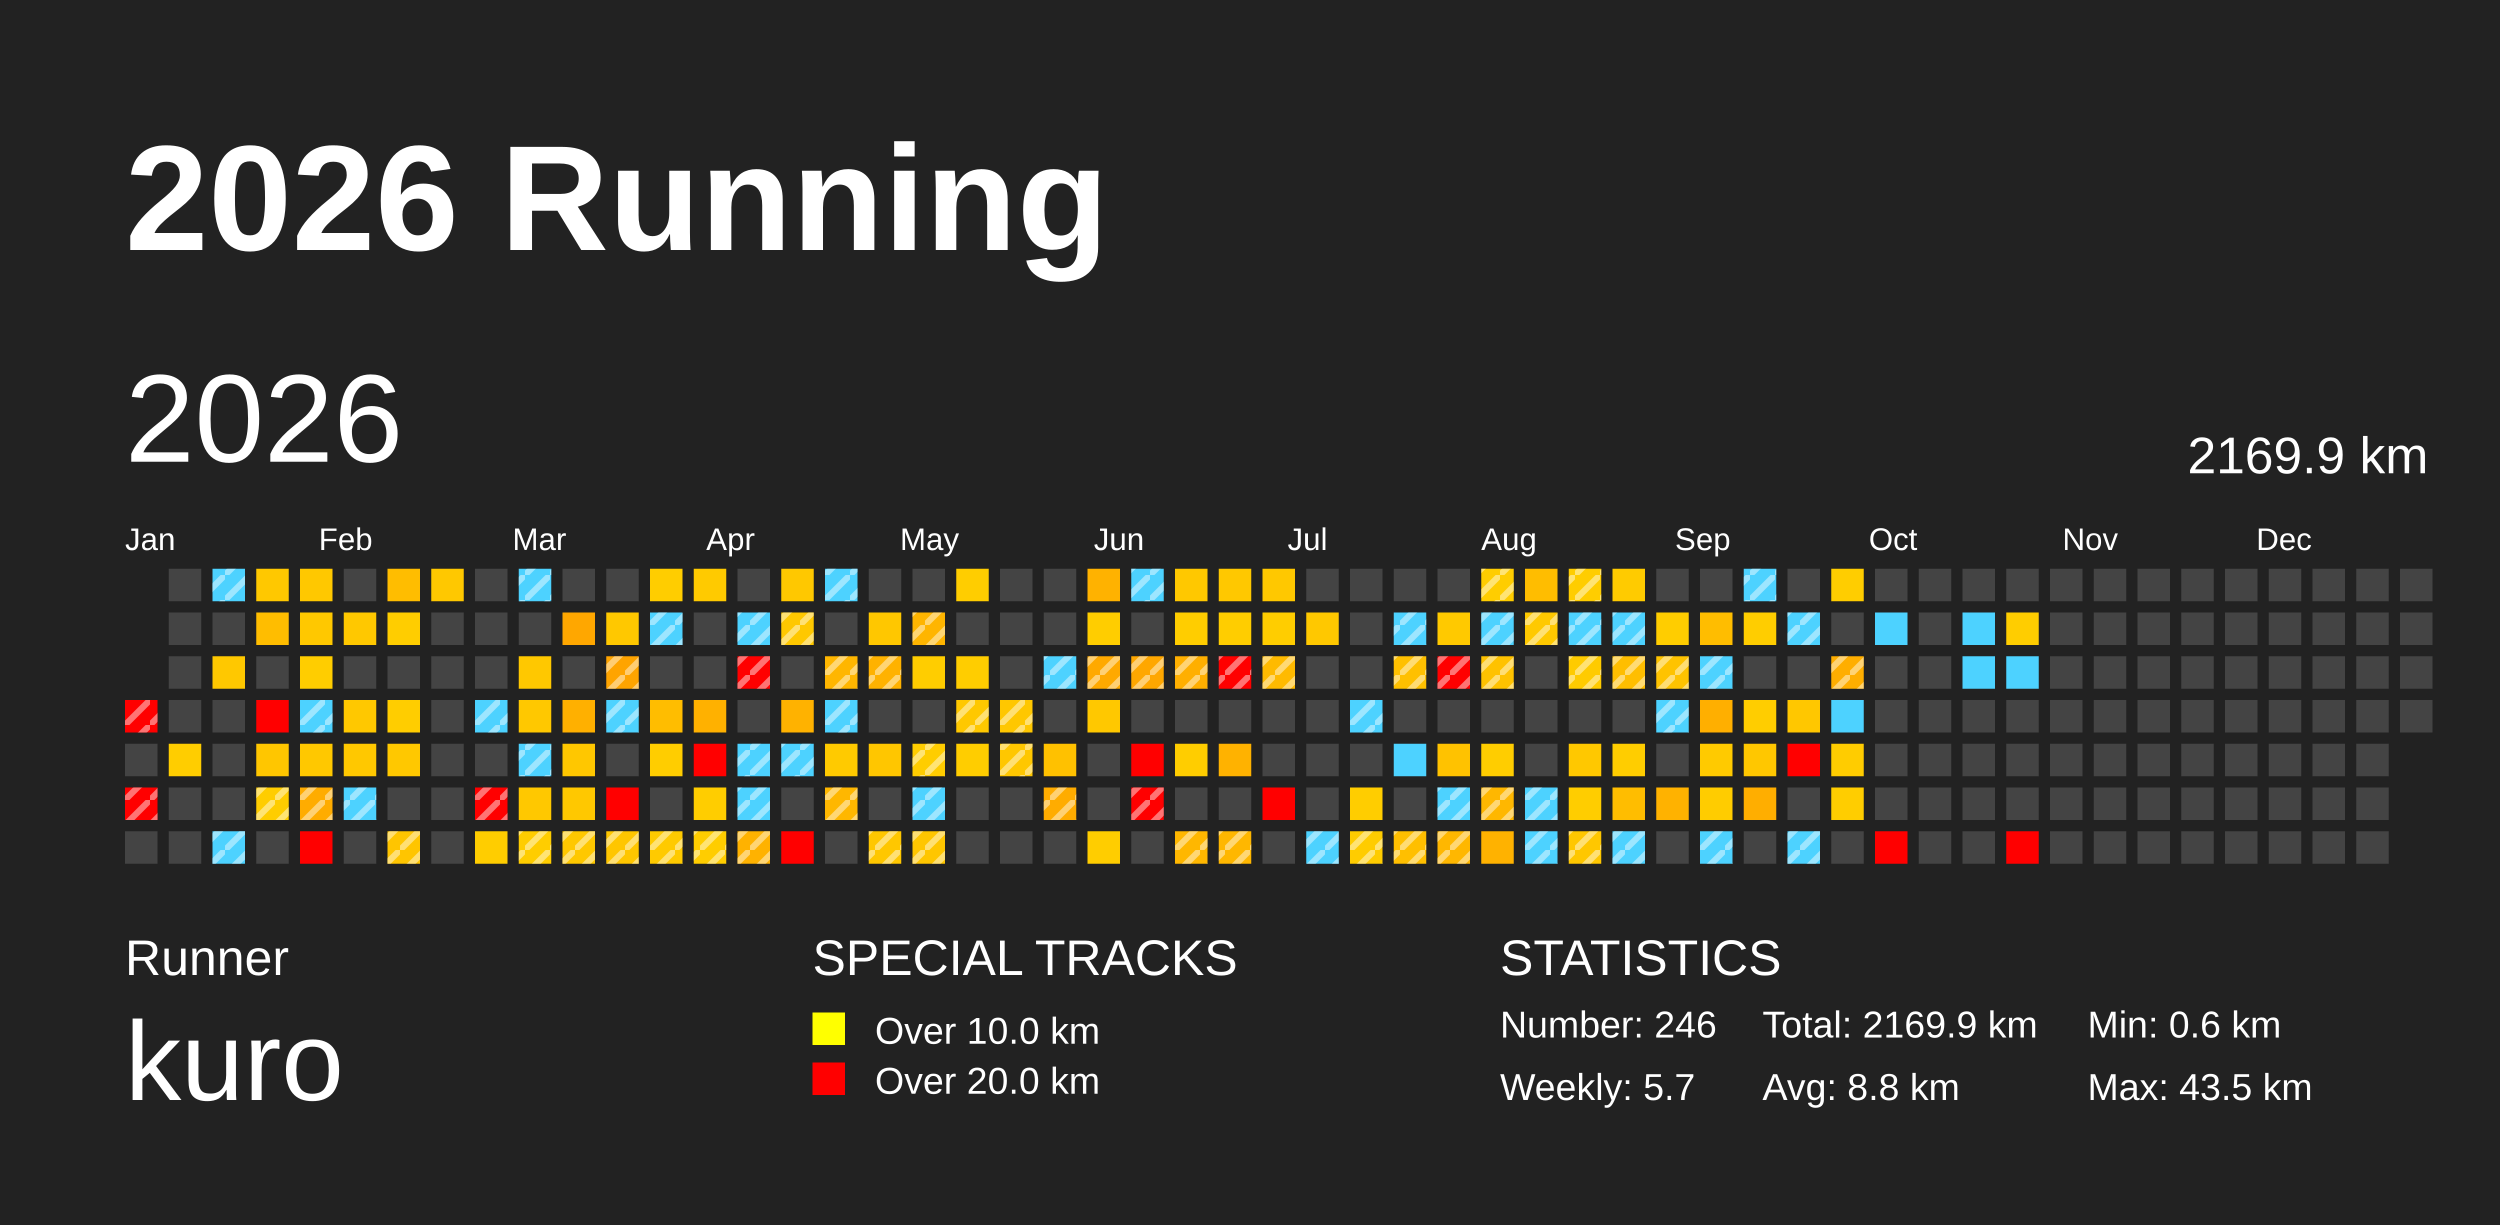
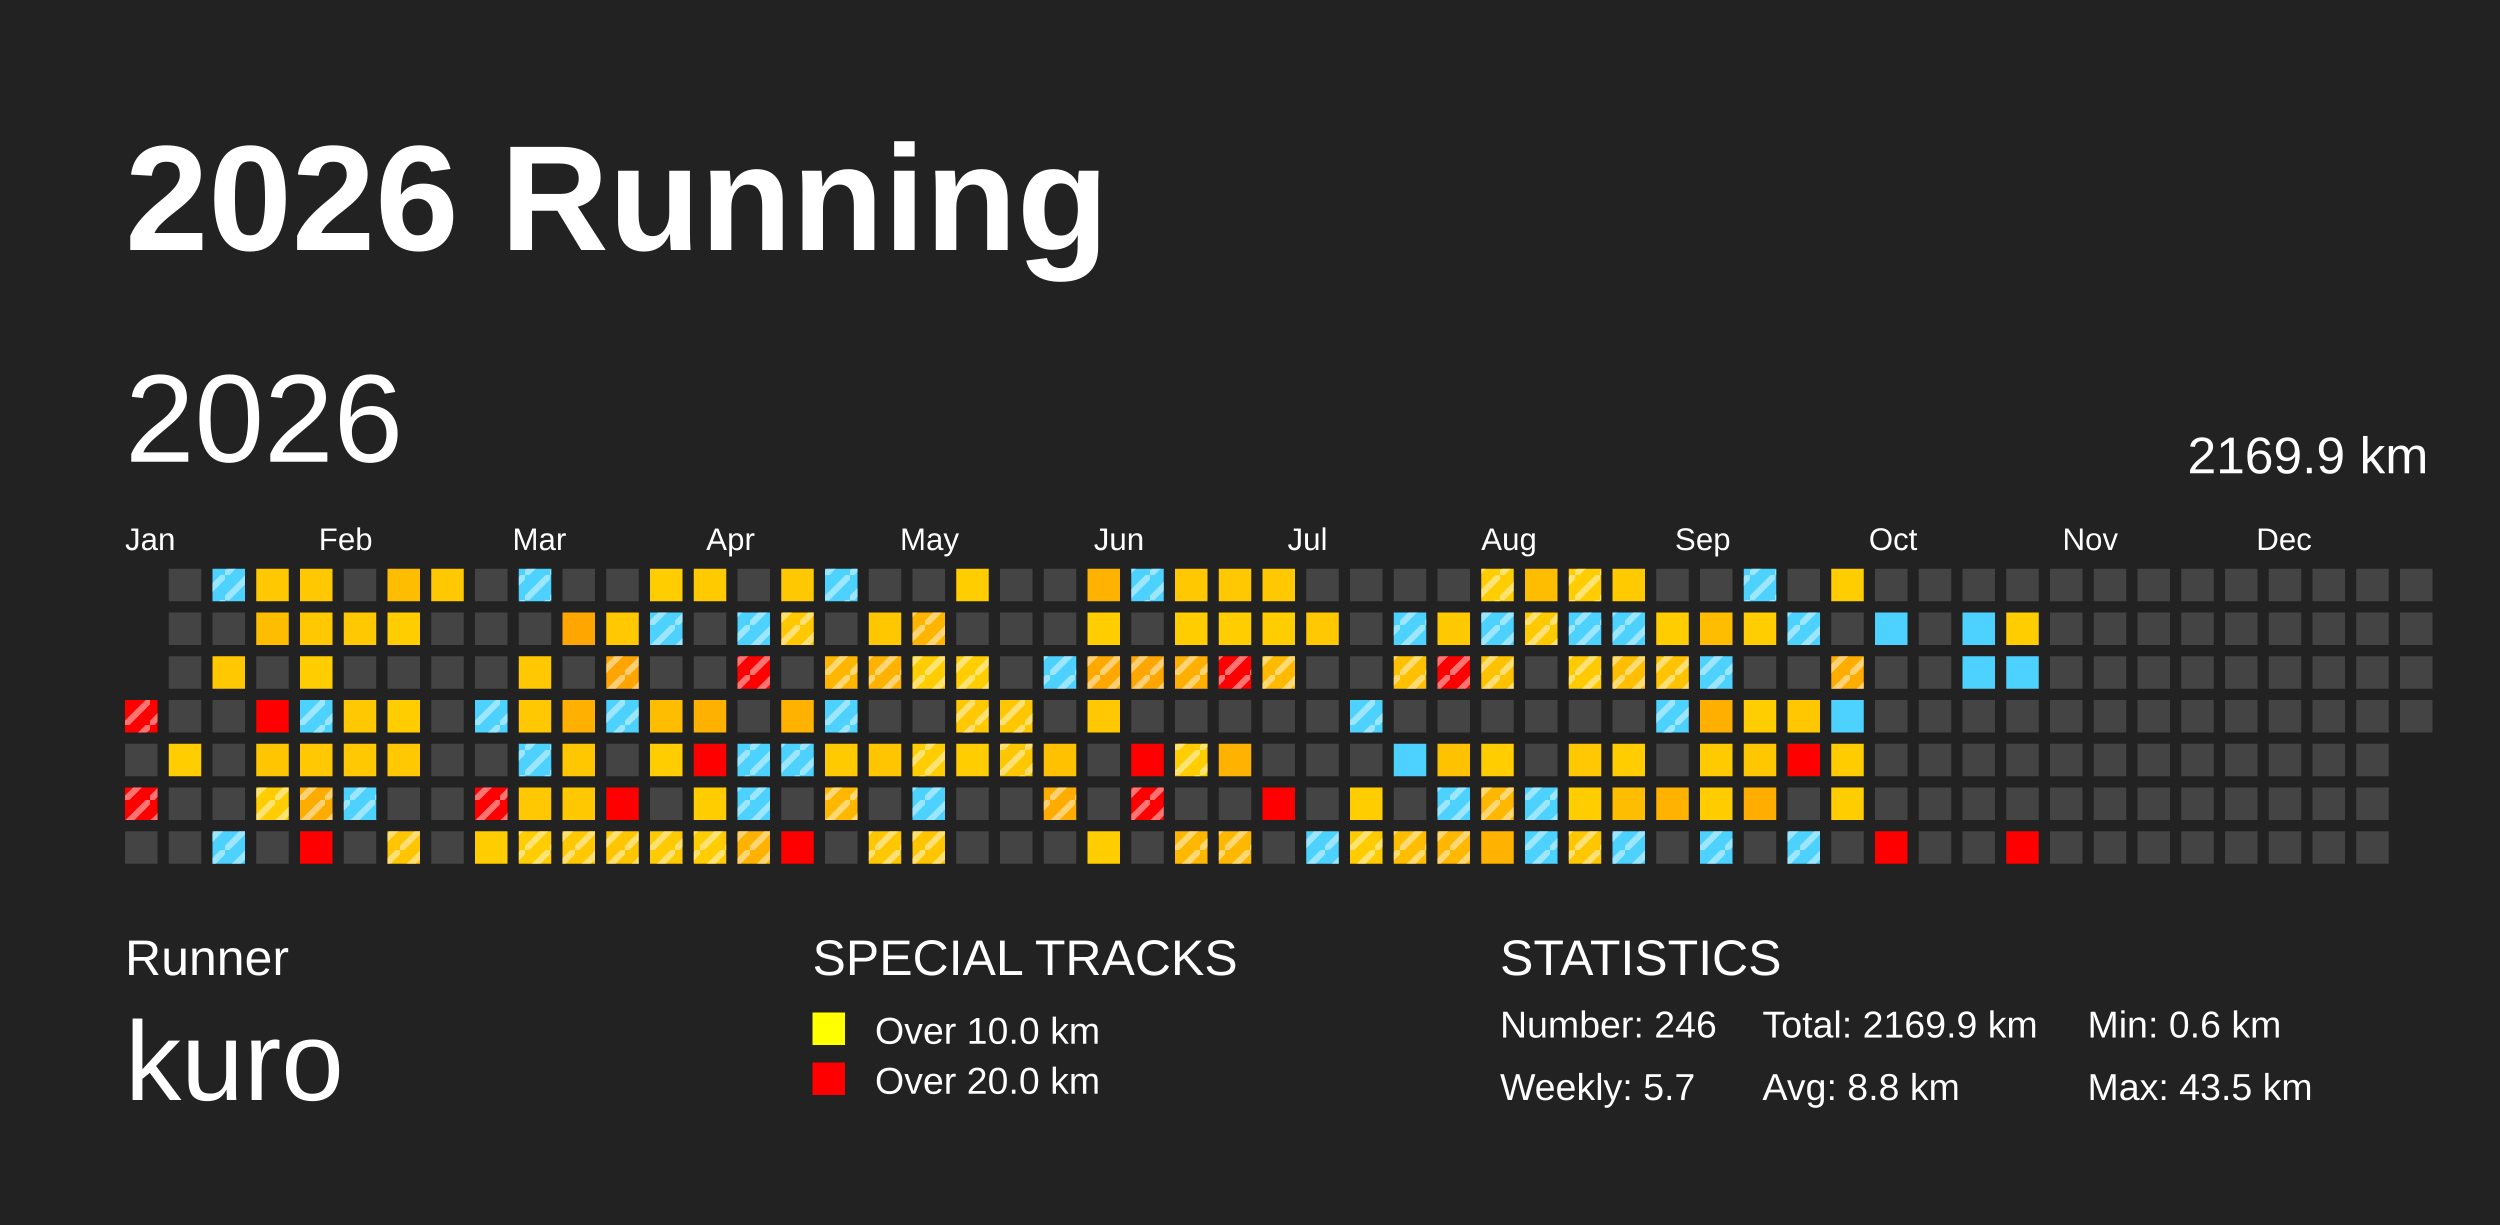
<svg xmlns="http://www.w3.org/2000/svg" baseProfile="full" height="98mm" version="1.1" viewBox="0,0,200,98" width="200mm">
  <defs>
    <pattern height="2" id="indoor-stripe" patternUnits="userSpaceOnUse" width="2">
      <line stroke="white" stroke-opacity="0.45" stroke-width="0.5" x1="0" x2="2" y1="2" y2="0" />
    </pattern>
  </defs>
  <rect fill="#222222" height="98" width="200" x="0" y="0" />
  <text fill="#FFFFFF" style="font-size:12px; font-family:Arial; font-weight:bold;" x="10" y="20">2026 Running</text>
  <text fill="#FFFFFF" style="font-size:4px; font-family:Arial" x="10" y="78">Runner</text>
  <text fill="#FFFFFF" style="font-size:9px; font-family:Arial" x="10" y="88">kuro</text>
  <text fill="#FFFFFF" style="font-size:4px; font-family:Arial" x="65" y="78">SPECIAL TRACKS</text>
  <rect fill="yellow" height="2.6" width="2.6" x="65" y="81" />
  <text fill="#FFFFFF" style="font-size:3px; font-family:Arial" x="70" y="83.5">Over 10.0 km</text>
  <rect fill="red" height="2.6" width="2.6" x="65" y="85" />
  <text fill="#FFFFFF" style="font-size:3px; font-family:Arial" x="70" y="87.5">Over 20.0 km</text>
  <text fill="#FFFFFF" style="font-size:4px; font-family:Arial" x="120" y="78">STATISTICS</text>
  <text fill="#FFFFFF" style="font-size:3px; font-family:Arial" x="120" y="83">Number: 246</text>
  <text fill="#FFFFFF" style="font-size:3px; font-family:Arial" x="120" y="88">Weekly: 5.7</text>
  <text fill="#FFFFFF" style="font-size:3px; font-family:Arial" x="141" y="83">Total: 2169.9 km</text>
  <text fill="#FFFFFF" style="font-size:3px; font-family:Arial" x="141" y="88">Avg: 8.8 km</text>
  <text fill="#FFFFFF" style="font-size:3px; font-family:Arial" x="167" y="83">Min: 0.6 km</text>
  <text fill="#FFFFFF" style="font-size:3px; font-family:Arial" x="167" y="88">Max: 43.5 km</text>
  <text dominant-baseline="hanging" fill="#FFFFFF" style="font-size:10.0px; font-family:Arial;" x="10" y="30">2026</text>
  <text dominant-baseline="hanging" fill="#FFFFFF" style="font-size:4.125px; font-family:Arial;" x="175" y="35">2169.9 km</text>
  <text fill="#FFFFFF" style="font-size:2.5px; font-family:Arial" x="10.0" y="44">Jan</text>
  <text fill="#FFFFFF" style="font-size:2.5px; font-family:Arial" x="25.5" y="44">Feb</text>
  <text fill="#FFFFFF" style="font-size:2.5px; font-family:Arial" x="41.0" y="44">Mar</text>
  <text fill="#FFFFFF" style="font-size:2.5px; font-family:Arial" x="56.5" y="44">Apr</text>
  <text fill="#FFFFFF" style="font-size:2.5px; font-family:Arial" x="72.0" y="44">May</text>
  <text fill="#FFFFFF" style="font-size:2.5px; font-family:Arial" x="87.5" y="44">Jun</text>
  <text fill="#FFFFFF" style="font-size:2.5px; font-family:Arial" x="103.0" y="44">Jul</text>
  <text fill="#FFFFFF" style="font-size:2.5px; font-family:Arial" x="118.5" y="44">Aug</text>
  <text fill="#FFFFFF" style="font-size:2.5px; font-family:Arial" x="134.0" y="44">Sep</text>
  <text fill="#FFFFFF" style="font-size:2.5px; font-family:Arial" x="149.5" y="44">Oct</text>
  <text fill="#FFFFFF" style="font-size:2.5px; font-family:Arial" x="165.0" y="44">Nov</text>
  <text fill="#FFFFFF" style="font-size:2.5px; font-family:Arial" x="180.5" y="44">Dec</text>
  <rect fill="red" height="2.6" width="2.6" x="10.0" y="56.0" />
  <rect fill="url(#indoor-stripe)" height="2.6" style="pointer-events: none;" width="2.6" x="10.0" y="56.0" />
  <rect fill="#444444" height="2.6" width="2.6" x="10.0" y="59.5" />
  <rect fill="red" height="2.6" width="2.6" x="10.0" y="63.0" />
  <rect fill="url(#indoor-stripe)" height="2.6" style="pointer-events: none;" width="2.6" x="10.0" y="63.0" />
  <rect fill="#444444" height="2.6" width="2.6" x="10.0" y="66.5" />
  <rect fill="#444444" height="2.6" width="2.6" x="13.5" y="45.5" />
  <rect fill="#444444" height="2.6" width="2.6" x="13.5" y="49.0" />
  <rect fill="#444444" height="2.6" width="2.6" x="13.5" y="52.5" />
  <rect fill="#444444" height="2.6" width="2.6" x="13.5" y="56.0" />
  <rect fill="#ffcd00" height="2.6" width="2.6" x="13.5" y="59.5" />
  <rect fill="#444444" height="2.6" width="2.6" x="13.5" y="63.0" />
  <rect fill="#444444" height="2.6" width="2.6" x="13.5" y="66.5" />
  <rect fill="#4dd2ff" height="2.6" width="2.6" x="17.0" y="45.5" />
  <rect fill="url(#indoor-stripe)" height="2.6" style="pointer-events: none;" width="2.6" x="17.0" y="45.5" />
  <rect fill="#444444" height="2.6" width="2.6" x="17.0" y="49.0" />
  <rect fill="#ffc800" height="2.6" width="2.6" x="17.0" y="52.5" />
  <rect fill="#444444" height="2.6" width="2.6" x="17.0" y="56.0" />
  <rect fill="#444444" height="2.6" width="2.6" x="17.0" y="59.5" />
  <rect fill="#444444" height="2.6" width="2.6" x="17.0" y="63.0" />
  <rect fill="#4dd2ff" height="2.6" width="2.6" x="17.0" y="66.5" />
  <rect fill="url(#indoor-stripe)" height="2.6" style="pointer-events: none;" width="2.6" x="17.0" y="66.5" />
  <rect fill="#ffc800" height="2.6" width="2.6" x="20.5" y="45.5" />
  <rect fill="#ffbd00" height="2.6" width="2.6" x="20.5" y="49.0" />
  <rect fill="#444444" height="2.6" width="2.6" x="20.5" y="52.5" />
  <rect fill="red" height="2.6" width="2.6" x="20.5" y="56.0" />
  <rect fill="#ffc600" height="2.6" width="2.6" x="20.5" y="59.5" />
  <rect fill="#ffcd00" height="2.6" width="2.6" x="20.5" y="63.0" />
  <rect fill="url(#indoor-stripe)" height="2.6" style="pointer-events: none;" width="2.6" x="20.5" y="63.0" />
  <rect fill="#444444" height="2.6" width="2.6" x="20.5" y="66.5" />
  <rect fill="#ffc800" height="2.6" width="2.6" x="24.0" y="45.5" />
  <rect fill="#ffc800" height="2.6" width="2.6" x="24.0" y="49.0" />
  <rect fill="#ffcd00" height="2.6" width="2.6" x="24.0" y="52.5" />
  <rect fill="#4dd2ff" height="2.6" width="2.6" x="24.0" y="56.0" />
  <rect fill="url(#indoor-stripe)" height="2.6" style="pointer-events: none;" width="2.6" x="24.0" y="56.0" />
  <rect fill="#ffc800" height="2.6" width="2.6" x="24.0" y="59.5" />
  <rect fill="#ffac00" height="2.6" width="2.6" x="24.0" y="63.0" />
  <rect fill="url(#indoor-stripe)" height="2.6" style="pointer-events: none;" width="2.6" x="24.0" y="63.0" />
  <rect fill="red" height="2.6" width="2.6" x="24.0" y="66.5" />
  <rect fill="#444444" height="2.6" width="2.6" x="27.5" y="45.5" />
  <rect fill="#ffc800" height="2.6" width="2.6" x="27.5" y="49.0" />
  <rect fill="#444444" height="2.6" width="2.6" x="27.5" y="52.5" />
  <rect fill="#ffc800" height="2.6" width="2.6" x="27.5" y="56.0" />
  <rect fill="#ffc800" height="2.6" width="2.6" x="27.5" y="59.5" />
  <rect fill="#4dd2ff" height="2.6" width="2.6" x="27.5" y="63.0" />
  <rect fill="url(#indoor-stripe)" height="2.6" style="pointer-events: none;" width="2.6" x="27.5" y="63.0" />
  <rect fill="#444444" height="2.6" width="2.6" x="27.5" y="66.5" />
  <rect fill="#ffbd00" height="2.6" width="2.6" x="31.0" y="45.5" />
  <rect fill="#ffcd00" height="2.6" width="2.6" x="31.0" y="49.0" />
  <rect fill="#444444" height="2.6" width="2.6" x="31.0" y="52.5" />
  <rect fill="#ffcd00" height="2.6" width="2.6" x="31.0" y="56.0" />
  <rect fill="#ffc800" height="2.6" width="2.6" x="31.0" y="59.5" />
  <rect fill="#444444" height="2.6" width="2.6" x="31.0" y="63.0" />
  <rect fill="#ffc500" height="2.6" width="2.6" x="31.0" y="66.5" />
  <rect fill="url(#indoor-stripe)" height="2.6" style="pointer-events: none;" width="2.6" x="31.0" y="66.5" />
  <rect fill="#ffc800" height="2.6" width="2.6" x="34.5" y="45.5" />
  <rect fill="#444444" height="2.6" width="2.6" x="34.5" y="49.0" />
  <rect fill="#444444" height="2.6" width="2.6" x="34.5" y="52.5" />
  <rect fill="#444444" height="2.6" width="2.6" x="34.5" y="56.0" />
  <rect fill="#444444" height="2.6" width="2.6" x="34.5" y="59.5" />
  <rect fill="#444444" height="2.6" width="2.6" x="34.5" y="63.0" />
  <rect fill="#444444" height="2.6" width="2.6" x="34.5" y="66.5" />
  <rect fill="#444444" height="2.6" width="2.6" x="38.0" y="45.5" />
  <rect fill="#444444" height="2.6" width="2.6" x="38.0" y="49.0" />
  <rect fill="#444444" height="2.6" width="2.6" x="38.0" y="52.5" />
  <rect fill="#4dd2ff" height="2.6" width="2.6" x="38.0" y="56.0" />
  <rect fill="url(#indoor-stripe)" height="2.6" style="pointer-events: none;" width="2.6" x="38.0" y="56.0" />
  <rect fill="#444444" height="2.6" width="2.6" x="38.0" y="59.5" />
  <rect fill="red" height="2.6" width="2.6" x="38.0" y="63.0" />
  <rect fill="url(#indoor-stripe)" height="2.6" style="pointer-events: none;" width="2.6" x="38.0" y="63.0" />
  <rect fill="#ffcd00" height="2.6" width="2.6" x="38.0" y="66.5" />
  <rect fill="#4dd2ff" height="2.6" width="2.6" x="41.5" y="45.5" />
  <rect fill="url(#indoor-stripe)" height="2.6" style="pointer-events: none;" width="2.6" x="41.5" y="45.5" />
  <rect fill="#444444" height="2.6" width="2.6" x="41.5" y="49.0" />
  <rect fill="#ffc800" height="2.6" width="2.6" x="41.5" y="52.5" />
  <rect fill="#ffc800" height="2.6" width="2.6" x="41.5" y="56.0" />
  <rect fill="#4dd2ff" height="2.6" width="2.6" x="41.5" y="59.5" />
  <rect fill="url(#indoor-stripe)" height="2.6" style="pointer-events: none;" width="2.6" x="41.5" y="59.5" />
  <rect fill="#ffc800" height="2.6" width="2.6" x="41.5" y="63.0" />
  <rect fill="#ffcd00" height="2.6" width="2.6" x="41.5" y="66.5" />
  <rect fill="url(#indoor-stripe)" height="2.6" style="pointer-events: none;" width="2.6" x="41.5" y="66.5" />
  <rect fill="#444444" height="2.6" width="2.6" x="45.0" y="45.5" />
  <rect fill="#ffa700" height="2.6" width="2.6" x="45.0" y="49.0" />
  <rect fill="#444444" height="2.6" width="2.6" x="45.0" y="52.5" />
  <rect fill="#ffb000" height="2.6" width="2.6" x="45.0" y="56.0" />
  <rect fill="#ffc700" height="2.6" width="2.6" x="45.0" y="59.5" />
  <rect fill="#ffc800" height="2.6" width="2.6" x="45.0" y="63.0" />
  <rect fill="#ffc800" height="2.6" width="2.6" x="45.0" y="66.5" />
  <rect fill="url(#indoor-stripe)" height="2.6" style="pointer-events: none;" width="2.6" x="45.0" y="66.5" />
  <rect fill="#444444" height="2.6" width="2.6" x="48.5" y="45.5" />
  <rect fill="#ffc800" height="2.6" width="2.6" x="48.5" y="49.0" />
  <rect fill="#ffa400" height="2.6" width="2.6" x="48.5" y="52.5" />
  <rect fill="url(#indoor-stripe)" height="2.6" style="pointer-events: none;" width="2.6" x="48.5" y="52.5" />
  <rect fill="#4dd2ff" height="2.6" width="2.6" x="48.5" y="56.0" />
  <rect fill="url(#indoor-stripe)" height="2.6" style="pointer-events: none;" width="2.6" x="48.5" y="56.0" />
  <rect fill="#444444" height="2.6" width="2.6" x="48.5" y="59.5" />
  <rect fill="red" height="2.6" width="2.6" x="48.5" y="63.0" />
  <rect fill="#ffc600" height="2.6" width="2.6" x="48.5" y="66.5" />
  <rect fill="url(#indoor-stripe)" height="2.6" style="pointer-events: none;" width="2.6" x="48.5" y="66.5" />
  <rect fill="#ffcd00" height="2.6" width="2.6" x="52.0" y="45.5" />
  <rect fill="#4dd2ff" height="2.6" width="2.6" x="52.0" y="49.0" />
  <rect fill="url(#indoor-stripe)" height="2.6" style="pointer-events: none;" width="2.6" x="52.0" y="49.0" />
  <rect fill="#444444" height="2.6" width="2.6" x="52.0" y="52.5" />
  <rect fill="#ffbd00" height="2.6" width="2.6" x="52.0" y="56.0" />
  <rect fill="#ffcd00" height="2.6" width="2.6" x="52.0" y="59.5" />
  <rect fill="#444444" height="2.6" width="2.6" x="52.0" y="63.0" />
  <rect fill="#ffca00" height="2.6" width="2.6" x="52.0" y="66.5" />
  <rect fill="url(#indoor-stripe)" height="2.6" style="pointer-events: none;" width="2.6" x="52.0" y="66.5" />
  <rect fill="#ffca00" height="2.6" width="2.6" x="55.5" y="45.5" />
  <rect fill="#444444" height="2.6" width="2.6" x="55.5" y="49.0" />
  <rect fill="#444444" height="2.6" width="2.6" x="55.5" y="52.5" />
  <rect fill="#ffb100" height="2.6" width="2.6" x="55.5" y="56.0" />
  <rect fill="red" height="2.6" width="2.6" x="55.5" y="59.5" />
  <rect fill="#ffcd00" height="2.6" width="2.6" x="55.5" y="63.0" />
  <rect fill="#ffcd00" height="2.6" width="2.6" x="55.5" y="66.5" />
  <rect fill="url(#indoor-stripe)" height="2.6" style="pointer-events: none;" width="2.6" x="55.5" y="66.5" />
  <rect fill="#444444" height="2.6" width="2.6" x="59.0" y="45.5" />
  <rect fill="#4dd2ff" height="2.6" width="2.6" x="59.0" y="49.0" />
  <rect fill="url(#indoor-stripe)" height="2.6" style="pointer-events: none;" width="2.6" x="59.0" y="49.0" />
  <rect fill="red" height="2.6" width="2.6" x="59.0" y="52.5" />
  <rect fill="url(#indoor-stripe)" height="2.6" style="pointer-events: none;" width="2.6" x="59.0" y="52.5" />
  <rect fill="#444444" height="2.6" width="2.6" x="59.0" y="56.0" />
  <rect fill="#4dd2ff" height="2.6" width="2.6" x="59.0" y="59.5" />
  <rect fill="url(#indoor-stripe)" height="2.6" style="pointer-events: none;" width="2.6" x="59.0" y="59.5" />
  <rect fill="#4dd2ff" height="2.6" width="2.6" x="59.0" y="63.0" />
  <rect fill="url(#indoor-stripe)" height="2.6" style="pointer-events: none;" width="2.6" x="59.0" y="63.0" />
  <rect fill="#ffb200" height="2.6" width="2.6" x="59.0" y="66.5" />
  <rect fill="url(#indoor-stripe)" height="2.6" style="pointer-events: none;" width="2.6" x="59.0" y="66.5" />
  <rect fill="#ffc800" height="2.6" width="2.6" x="62.5" y="45.5" />
  <rect fill="#ffc800" height="2.6" width="2.6" x="62.5" y="49.0" />
  <rect fill="url(#indoor-stripe)" height="2.6" style="pointer-events: none;" width="2.6" x="62.5" y="49.0" />
  <rect fill="#444444" height="2.6" width="2.6" x="62.5" y="52.5" />
  <rect fill="#ffb200" height="2.6" width="2.6" x="62.5" y="56.0" />
  <rect fill="#4dd2ff" height="2.6" width="2.6" x="62.5" y="59.5" />
  <rect fill="url(#indoor-stripe)" height="2.6" style="pointer-events: none;" width="2.6" x="62.5" y="59.5" />
  <rect fill="#444444" height="2.6" width="2.6" x="62.5" y="63.0" />
  <rect fill="red" height="2.6" width="2.6" x="62.5" y="66.5" />
  <rect fill="#4dd2ff" height="2.6" width="2.6" x="66.0" y="45.5" />
  <rect fill="url(#indoor-stripe)" height="2.6" style="pointer-events: none;" width="2.6" x="66.0" y="45.5" />
  <rect fill="#444444" height="2.6" width="2.6" x="66.0" y="49.0" />
  <rect fill="#ffb600" height="2.6" width="2.6" x="66.0" y="52.5" />
  <rect fill="url(#indoor-stripe)" height="2.6" style="pointer-events: none;" width="2.6" x="66.0" y="52.5" />
  <rect fill="#4dd2ff" height="2.6" width="2.6" x="66.0" y="56.0" />
  <rect fill="url(#indoor-stripe)" height="2.6" style="pointer-events: none;" width="2.6" x="66.0" y="56.0" />
  <rect fill="#ffca00" height="2.6" width="2.6" x="66.0" y="59.5" />
  <rect fill="#ffb700" height="2.6" width="2.6" x="66.0" y="63.0" />
  <rect fill="url(#indoor-stripe)" height="2.6" style="pointer-events: none;" width="2.6" x="66.0" y="63.0" />
  <rect fill="#444444" height="2.6" width="2.6" x="66.0" y="66.5" />
  <rect fill="#444444" height="2.6" width="2.6" x="69.5" y="45.5" />
  <rect fill="#ffc700" height="2.6" width="2.6" x="69.5" y="49.0" />
  <rect fill="#ffb200" height="2.6" width="2.6" x="69.5" y="52.5" />
  <rect fill="url(#indoor-stripe)" height="2.6" style="pointer-events: none;" width="2.6" x="69.5" y="52.5" />
  <rect fill="#444444" height="2.6" width="2.6" x="69.5" y="56.0" />
  <rect fill="#ffc600" height="2.6" width="2.6" x="69.5" y="59.5" />
  <rect fill="#444444" height="2.6" width="2.6" x="69.5" y="63.0" />
  <rect fill="#ffc700" height="2.6" width="2.6" x="69.5" y="66.5" />
  <rect fill="url(#indoor-stripe)" height="2.6" style="pointer-events: none;" width="2.6" x="69.5" y="66.5" />
  <rect fill="#444444" height="2.6" width="2.6" x="73.0" y="45.5" />
  <rect fill="#ffb500" height="2.6" width="2.6" x="73.0" y="49.0" />
  <rect fill="url(#indoor-stripe)" height="2.6" style="pointer-events: none;" width="2.6" x="73.0" y="49.0" />
  <rect fill="#ffcd00" height="2.6" width="2.6" x="73.0" y="52.5" />
+   <rect fill="url(#indoor-stripe)" height="2.6" style="pointer-events: none;" width="2.6" x="73.0" y="52.5" />
  <rect fill="#444444" height="2.6" width="2.6" x="73.0" y="56.0" />
  <rect fill="#ffcd00" height="2.6" width="2.6" x="73.0" y="59.5" />
  <rect fill="url(#indoor-stripe)" height="2.6" style="pointer-events: none;" width="2.6" x="73.0" y="59.5" />
  <rect fill="#4dd2ff" height="2.6" width="2.6" x="73.0" y="63.0" />
  <rect fill="url(#indoor-stripe)" height="2.6" style="pointer-events: none;" width="2.6" x="73.0" y="63.0" />
  <rect fill="#ffc600" height="2.6" width="2.6" x="73.0" y="66.5" />
  <rect fill="url(#indoor-stripe)" height="2.6" style="pointer-events: none;" width="2.6" x="73.0" y="66.5" />
  <rect fill="#ffcd00" height="2.6" width="2.6" x="76.5" y="45.5" />
  <rect fill="#444444" height="2.6" width="2.6" x="76.5" y="49.0" />
  <rect fill="#ffcd00" height="2.6" width="2.6" x="76.5" y="52.5" />
+   <rect fill="url(#indoor-stripe)" height="2.6" style="pointer-events: none;" width="2.6" x="76.5" y="52.5" />
  <rect fill="#ffc800" height="2.6" width="2.6" x="76.5" y="56.0" />
  <rect fill="url(#indoor-stripe)" height="2.6" style="pointer-events: none;" width="2.6" x="76.5" y="56.0" />
  <rect fill="#ffcd00" height="2.6" width="2.6" x="76.5" y="59.5" />
  <rect fill="#444444" height="2.6" width="2.6" x="76.5" y="63.0" />
  <rect fill="#444444" height="2.6" width="2.6" x="76.5" y="66.5" />
  <rect fill="#444444" height="2.6" width="2.6" x="80.0" y="45.5" />
  <rect fill="#444444" height="2.6" width="2.6" x="80.0" y="49.0" />
  <rect fill="#444444" height="2.6" width="2.6" x="80.0" y="52.5" />
  <rect fill="#ffc700" height="2.6" width="2.6" x="80.0" y="56.0" />
  <rect fill="url(#indoor-stripe)" height="2.6" style="pointer-events: none;" width="2.6" x="80.0" y="56.0" />
  <rect fill="#ffc700" height="2.6" width="2.6" x="80.0" y="59.5" />
  <rect fill="url(#indoor-stripe)" height="2.6" style="pointer-events: none;" width="2.6" x="80.0" y="59.5" />
  <rect fill="#444444" height="2.6" width="2.6" x="80.0" y="63.0" />
  <rect fill="#444444" height="2.6" width="2.6" x="80.0" y="66.5" />
  <rect fill="#444444" height="2.6" width="2.6" x="83.5" y="45.5" />
  <rect fill="#444444" height="2.6" width="2.6" x="83.5" y="49.0" />
  <rect fill="#4dd2ff" height="2.6" width="2.6" x="83.5" y="52.5" />
  <rect fill="url(#indoor-stripe)" height="2.6" style="pointer-events: none;" width="2.6" x="83.5" y="52.5" />
  <rect fill="#444444" height="2.6" width="2.6" x="83.5" y="56.0" />
  <rect fill="#ffc100" height="2.6" width="2.6" x="83.5" y="59.5" />
  <rect fill="#ffac00" height="2.6" width="2.6" x="83.5" y="63.0" />
  <rect fill="url(#indoor-stripe)" height="2.6" style="pointer-events: none;" width="2.6" x="83.5" y="63.0" />
  <rect fill="#444444" height="2.6" width="2.6" x="83.5" y="66.5" />
  <rect fill="#ffb200" height="2.6" width="2.6" x="87.0" y="45.5" />
  <rect fill="#ffcd00" height="2.6" width="2.6" x="87.0" y="49.0" />
  <rect fill="#ffa900" height="2.6" width="2.6" x="87.0" y="52.5" />
  <rect fill="url(#indoor-stripe)" height="2.6" style="pointer-events: none;" width="2.6" x="87.0" y="52.5" />
  <rect fill="#ffc800" height="2.6" width="2.6" x="87.0" y="56.0" />
  <rect fill="#444444" height="2.6" width="2.6" x="87.0" y="59.5" />
  <rect fill="#444444" height="2.6" width="2.6" x="87.0" y="63.0" />
  <rect fill="#ffcd00" height="2.6" width="2.6" x="87.0" y="66.5" />
  <rect fill="#4dd2ff" height="2.6" width="2.6" x="90.5" y="45.5" />
  <rect fill="url(#indoor-stripe)" height="2.6" style="pointer-events: none;" width="2.6" x="90.5" y="45.5" />
  <rect fill="#444444" height="2.6" width="2.6" x="90.5" y="49.0" />
  <rect fill="#ffa700" height="2.6" width="2.6" x="90.5" y="52.5" />
  <rect fill="url(#indoor-stripe)" height="2.6" style="pointer-events: none;" width="2.6" x="90.5" y="52.5" />
  <rect fill="#444444" height="2.6" width="2.6" x="90.5" y="56.0" />
  <rect fill="red" height="2.6" width="2.6" x="90.5" y="59.5" />
  <rect fill="red" height="2.6" width="2.6" x="90.5" y="63.0" />
  <rect fill="url(#indoor-stripe)" height="2.6" style="pointer-events: none;" width="2.6" x="90.5" y="63.0" />
  <rect fill="#444444" height="2.6" width="2.6" x="90.5" y="66.5" />
  <rect fill="#ffc800" height="2.6" width="2.6" x="94.0" y="45.5" />
  <rect fill="#ffcd00" height="2.6" width="2.6" x="94.0" y="49.0" />
  <rect fill="#ffaf00" height="2.6" width="2.6" x="94.0" y="52.5" />
  <rect fill="url(#indoor-stripe)" height="2.6" style="pointer-events: none;" width="2.6" x="94.0" y="52.5" />
  <rect fill="#444444" height="2.6" width="2.6" x="94.0" y="56.0" />
  <rect fill="#ffcd00" height="2.6" width="2.6" x="94.0" y="59.5" />
+   <rect fill="url(#indoor-stripe)" height="2.6" style="pointer-events: none;" width="2.6" x="94.0" y="59.5" />
  <rect fill="#444444" height="2.6" width="2.6" x="94.0" y="63.0" />
  <rect fill="#ffb700" height="2.6" width="2.6" x="94.0" y="66.5" />
  <rect fill="url(#indoor-stripe)" height="2.6" style="pointer-events: none;" width="2.6" x="94.0" y="66.5" />
  <rect fill="#ffc800" height="2.6" width="2.6" x="97.5" y="45.5" />
  <rect fill="#ffcd00" height="2.6" width="2.6" x="97.5" y="49.0" />
  <rect fill="red" height="2.6" width="2.6" x="97.5" y="52.5" />
  <rect fill="url(#indoor-stripe)" height="2.6" style="pointer-events: none;" width="2.6" x="97.5" y="52.5" />
  <rect fill="#444444" height="2.6" width="2.6" x="97.5" y="56.0" />
  <rect fill="#ffb200" height="2.6" width="2.6" x="97.5" y="59.5" />
  <rect fill="#444444" height="2.6" width="2.6" x="97.5" y="63.0" />
  <rect fill="#ffb700" height="2.6" width="2.6" x="97.5" y="66.5" />
  <rect fill="url(#indoor-stripe)" height="2.6" style="pointer-events: none;" width="2.6" x="97.5" y="66.5" />
  <rect fill="#ffc800" height="2.6" width="2.6" x="101.0" y="45.5" />
  <rect fill="#ffcd00" height="2.6" width="2.6" x="101.0" y="49.0" />
  <rect fill="#ffba00" height="2.6" width="2.6" x="101.0" y="52.5" />
  <rect fill="url(#indoor-stripe)" height="2.6" style="pointer-events: none;" width="2.6" x="101.0" y="52.5" />
  <rect fill="#444444" height="2.6" width="2.6" x="101.0" y="56.0" />
  <rect fill="#444444" height="2.6" width="2.6" x="101.0" y="59.5" />
  <rect fill="red" height="2.6" width="2.6" x="101.0" y="63.0" />
  <rect fill="#444444" height="2.6" width="2.6" x="101.0" y="66.5" />
  <rect fill="#444444" height="2.6" width="2.6" x="104.5" y="45.5" />
  <rect fill="#ffc800" height="2.6" width="2.6" x="104.5" y="49.0" />
  <rect fill="#444444" height="2.6" width="2.6" x="104.5" y="52.5" />
  <rect fill="#444444" height="2.6" width="2.6" x="104.5" y="56.0" />
  <rect fill="#444444" height="2.6" width="2.6" x="104.5" y="59.5" />
  <rect fill="#444444" height="2.6" width="2.6" x="104.5" y="63.0" />
  <rect fill="#4dd2ff" height="2.6" width="2.6" x="104.5" y="66.5" />
  <rect fill="url(#indoor-stripe)" height="2.6" style="pointer-events: none;" width="2.6" x="104.5" y="66.5" />
  <rect fill="#444444" height="2.6" width="2.6" x="108.0" y="45.5" />
  <rect fill="#444444" height="2.6" width="2.6" x="108.0" y="49.0" />
  <rect fill="#444444" height="2.6" width="2.6" x="108.0" y="52.5" />
  <rect fill="#4dd2ff" height="2.6" width="2.6" x="108.0" y="56.0" />
  <rect fill="url(#indoor-stripe)" height="2.6" style="pointer-events: none;" width="2.6" x="108.0" y="56.0" />
  <rect fill="#444444" height="2.6" width="2.6" x="108.0" y="59.5" />
  <rect fill="#ffcd00" height="2.6" width="2.6" x="108.0" y="63.0" />
  <rect fill="#ffcc00" height="2.6" width="2.6" x="108.0" y="66.5" />
  <rect fill="url(#indoor-stripe)" height="2.6" style="pointer-events: none;" width="2.6" x="108.0" y="66.5" />
  <rect fill="#444444" height="2.6" width="2.6" x="111.5" y="45.5" />
  <rect fill="#4dd2ff" height="2.6" width="2.6" x="111.5" y="49.0" />
  <rect fill="url(#indoor-stripe)" height="2.6" style="pointer-events: none;" width="2.6" x="111.5" y="49.0" />
  <rect fill="#ffc000" height="2.6" width="2.6" x="111.5" y="52.5" />
  <rect fill="url(#indoor-stripe)" height="2.6" style="pointer-events: none;" width="2.6" x="111.5" y="52.5" />
  <rect fill="#444444" height="2.6" width="2.6" x="111.5" y="56.0" />
  <rect fill="#4dd2ff" height="2.6" width="2.6" x="111.5" y="59.5" />
  <rect fill="#444444" height="2.6" width="2.6" x="111.5" y="63.0" />
  <rect fill="#ffbf00" height="2.6" width="2.6" x="111.5" y="66.5" />
  <rect fill="url(#indoor-stripe)" height="2.6" style="pointer-events: none;" width="2.6" x="111.5" y="66.5" />
  <rect fill="#444444" height="2.6" width="2.6" x="115.0" y="45.5" />
  <rect fill="#ffc900" height="2.6" width="2.6" x="115.0" y="49.0" />
  <rect fill="red" height="2.6" width="2.6" x="115.0" y="52.5" />
  <rect fill="url(#indoor-stripe)" height="2.6" style="pointer-events: none;" width="2.6" x="115.0" y="52.5" />
  <rect fill="#444444" height="2.6" width="2.6" x="115.0" y="56.0" />
  <rect fill="#ffc200" height="2.6" width="2.6" x="115.0" y="59.5" />
  <rect fill="#4dd2ff" height="2.6" width="2.6" x="115.0" y="63.0" />
  <rect fill="url(#indoor-stripe)" height="2.6" style="pointer-events: none;" width="2.6" x="115.0" y="63.0" />
  <rect fill="#ffb700" height="2.6" width="2.6" x="115.0" y="66.5" />
  <rect fill="url(#indoor-stripe)" height="2.6" style="pointer-events: none;" width="2.6" x="115.0" y="66.5" />
  <rect fill="#ffcd00" height="2.6" width="2.6" x="118.5" y="45.5" />
  <rect fill="url(#indoor-stripe)" height="2.6" style="pointer-events: none;" width="2.6" x="118.5" y="45.5" />
  <rect fill="#4dd2ff" height="2.6" width="2.6" x="118.5" y="49.0" />
  <rect fill="url(#indoor-stripe)" height="2.6" style="pointer-events: none;" width="2.6" x="118.5" y="49.0" />
  <rect fill="#ffc200" height="2.6" width="2.6" x="118.5" y="52.5" />
  <rect fill="url(#indoor-stripe)" height="2.6" style="pointer-events: none;" width="2.6" x="118.5" y="52.5" />
  <rect fill="#444444" height="2.6" width="2.6" x="118.5" y="56.0" />
  <rect fill="#ffcd00" height="2.6" width="2.6" x="118.5" y="59.5" />
  <rect fill="#ffb700" height="2.6" width="2.6" x="118.5" y="63.0" />
  <rect fill="url(#indoor-stripe)" height="2.6" style="pointer-events: none;" width="2.6" x="118.5" y="63.0" />
  <rect fill="#ffb200" height="2.6" width="2.6" x="118.5" y="66.5" />
  <rect fill="#ffbd00" height="2.6" width="2.6" x="122.0" y="45.5" />
  <rect fill="#ffc900" height="2.6" width="2.6" x="122.0" y="49.0" />
  <rect fill="url(#indoor-stripe)" height="2.6" style="pointer-events: none;" width="2.6" x="122.0" y="49.0" />
  <rect fill="#444444" height="2.6" width="2.6" x="122.0" y="52.5" />
  <rect fill="#444444" height="2.6" width="2.6" x="122.0" y="56.0" />
  <rect fill="#444444" height="2.6" width="2.6" x="122.0" y="59.5" />
  <rect fill="#4dd2ff" height="2.6" width="2.6" x="122.0" y="63.0" />
  <rect fill="url(#indoor-stripe)" height="2.6" style="pointer-events: none;" width="2.6" x="122.0" y="63.0" />
  <rect fill="#4dd2ff" height="2.6" width="2.6" x="122.0" y="66.5" />
  <rect fill="url(#indoor-stripe)" height="2.6" style="pointer-events: none;" width="2.6" x="122.0" y="66.5" />
  <rect fill="#ffcd00" height="2.6" width="2.6" x="125.5" y="45.5" />
  <rect fill="url(#indoor-stripe)" height="2.6" style="pointer-events: none;" width="2.6" x="125.5" y="45.5" />
  <rect fill="#4dd2ff" height="2.6" width="2.6" x="125.5" y="49.0" />
  <rect fill="url(#indoor-stripe)" height="2.6" style="pointer-events: none;" width="2.6" x="125.5" y="49.0" />
  <rect fill="#ffcb00" height="2.6" width="2.6" x="125.5" y="52.5" />
  <rect fill="url(#indoor-stripe)" height="2.6" style="pointer-events: none;" width="2.6" x="125.5" y="52.5" />
  <rect fill="#444444" height="2.6" width="2.6" x="125.5" y="56.0" />
  <rect fill="#ffc800" height="2.6" width="2.6" x="125.5" y="59.5" />
  <rect fill="#ffcd00" height="2.6" width="2.6" x="125.5" y="63.0" />
  <rect fill="#ffc700" height="2.6" width="2.6" x="125.5" y="66.5" />
  <rect fill="url(#indoor-stripe)" height="2.6" style="pointer-events: none;" width="2.6" x="125.5" y="66.5" />
  <rect fill="#ffcb00" height="2.6" width="2.6" x="129.0" y="45.5" />
  <rect fill="#4dd2ff" height="2.6" width="2.6" x="129.0" y="49.0" />
  <rect fill="url(#indoor-stripe)" height="2.6" style="pointer-events: none;" width="2.6" x="129.0" y="49.0" />
  <rect fill="#ffbe00" height="2.6" width="2.6" x="129.0" y="52.5" />
  <rect fill="url(#indoor-stripe)" height="2.6" style="pointer-events: none;" width="2.6" x="129.0" y="52.5" />
  <rect fill="#444444" height="2.6" width="2.6" x="129.0" y="56.0" />
  <rect fill="#ffcd00" height="2.6" width="2.6" x="129.0" y="59.5" />
  <rect fill="#ffbd00" height="2.6" width="2.6" x="129.0" y="63.0" />
  <rect fill="#4dd2ff" height="2.6" width="2.6" x="129.0" y="66.5" />
  <rect fill="url(#indoor-stripe)" height="2.6" style="pointer-events: none;" width="2.6" x="129.0" y="66.5" />
  <rect fill="#444444" height="2.6" width="2.6" x="132.5" y="45.5" />
  <rect fill="#ffcd00" height="2.6" width="2.6" x="132.5" y="49.0" />
  <rect fill="#ffc300" height="2.6" width="2.6" x="132.5" y="52.5" />
  <rect fill="url(#indoor-stripe)" height="2.6" style="pointer-events: none;" width="2.6" x="132.5" y="52.5" />
  <rect fill="#4dd2ff" height="2.6" width="2.6" x="132.5" y="56.0" />
  <rect fill="url(#indoor-stripe)" height="2.6" style="pointer-events: none;" width="2.6" x="132.5" y="56.0" />
  <rect fill="#444444" height="2.6" width="2.6" x="132.5" y="59.5" />
  <rect fill="#ffb200" height="2.6" width="2.6" x="132.5" y="63.0" />
  <rect fill="#444444" height="2.6" width="2.6" x="132.5" y="66.5" />
  <rect fill="#444444" height="2.6" width="2.6" x="136.0" y="45.5" />
  <rect fill="#ffbd00" height="2.6" width="2.6" x="136.0" y="49.0" />
  <rect fill="#4dd2ff" height="2.6" width="2.6" x="136.0" y="52.5" />
  <rect fill="url(#indoor-stripe)" height="2.6" style="pointer-events: none;" width="2.6" x="136.0" y="52.5" />
  <rect fill="#ffaf00" height="2.6" width="2.6" x="136.0" y="56.0" />
  <rect fill="#ffca00" height="2.6" width="2.6" x="136.0" y="59.5" />
  <rect fill="#ffcc00" height="2.6" width="2.6" x="136.0" y="63.0" />
  <rect fill="#4dd2ff" height="2.6" width="2.6" x="136.0" y="66.5" />
  <rect fill="url(#indoor-stripe)" height="2.6" style="pointer-events: none;" width="2.6" x="136.0" y="66.5" />
  <rect fill="#4dd2ff" height="2.6" width="2.6" x="139.5" y="45.5" />
  <rect fill="url(#indoor-stripe)" height="2.6" style="pointer-events: none;" width="2.6" x="139.5" y="45.5" />
  <rect fill="#ffcd00" height="2.6" width="2.6" x="139.5" y="49.0" />
  <rect fill="#444444" height="2.6" width="2.6" x="139.5" y="52.5" />
  <rect fill="#ffcd00" height="2.6" width="2.6" x="139.5" y="56.0" />
  <rect fill="#ffc700" height="2.6" width="2.6" x="139.5" y="59.5" />
  <rect fill="#ffae00" height="2.6" width="2.6" x="139.5" y="63.0" />
  <rect fill="#444444" height="2.6" width="2.6" x="139.5" y="66.5" />
  <rect fill="#444444" height="2.6" width="2.6" x="143.0" y="45.5" />
  <rect fill="#4dd2ff" height="2.6" width="2.6" x="143.0" y="49.0" />
  <rect fill="url(#indoor-stripe)" height="2.6" style="pointer-events: none;" width="2.6" x="143.0" y="49.0" />
  <rect fill="#444444" height="2.6" width="2.6" x="143.0" y="52.5" />
  <rect fill="#ffc700" height="2.6" width="2.6" x="143.0" y="56.0" />
  <rect fill="red" height="2.6" width="2.6" x="143.0" y="59.5" />
  <rect fill="#444444" height="2.6" width="2.6" x="143.0" y="63.0" />
  <rect fill="#4dd2ff" height="2.6" width="2.6" x="143.0" y="66.5" />
  <rect fill="url(#indoor-stripe)" height="2.6" style="pointer-events: none;" width="2.6" x="143.0" y="66.5" />
  <rect fill="#ffcd00" height="2.6" width="2.6" x="146.5" y="45.5" />
  <rect fill="#444444" height="2.6" width="2.6" x="146.5" y="49.0" />
  <rect fill="#ffae00" height="2.6" width="2.6" x="146.5" y="52.5" />
  <rect fill="url(#indoor-stripe)" height="2.6" style="pointer-events: none;" width="2.6" x="146.5" y="52.5" />
  <rect fill="#4dd2ff" height="2.6" width="2.6" x="146.5" y="56.0" />
  <rect fill="#ffcc00" height="2.6" width="2.6" x="146.5" y="59.5" />
  <rect fill="#ffcd00" height="2.6" width="2.6" x="146.5" y="63.0" />
  <rect fill="#444444" height="2.6" width="2.6" x="146.5" y="66.5" />
  <rect fill="#444444" height="2.6" width="2.6" x="150.0" y="45.5" />
  <rect fill="#4dd2ff" height="2.6" width="2.6" x="150.0" y="49.0" />
  <rect fill="#444444" height="2.6" width="2.6" x="150.0" y="52.5" />
  <rect fill="#444444" height="2.6" width="2.6" x="150.0" y="56.0" />
  <rect fill="#444444" height="2.6" width="2.6" x="150.0" y="59.5" />
  <rect fill="#444444" height="2.6" width="2.6" x="150.0" y="63.0" />
  <rect fill="red" height="2.6" width="2.6" x="150.0" y="66.5" />
  <rect fill="#444444" height="2.6" width="2.6" x="153.5" y="45.5" />
  <rect fill="#444444" height="2.6" width="2.6" x="153.5" y="49.0" />
  <rect fill="#444444" height="2.6" width="2.6" x="153.5" y="52.5" />
  <rect fill="#444444" height="2.6" width="2.6" x="153.5" y="56.0" />
  <rect fill="#444444" height="2.6" width="2.6" x="153.5" y="59.5" />
  <rect fill="#444444" height="2.6" width="2.6" x="153.5" y="63.0" />
  <rect fill="#444444" height="2.6" width="2.6" x="153.5" y="66.5" />
  <rect fill="#444444" height="2.6" width="2.6" x="157.0" y="45.5" />
  <rect fill="#4dd2ff" height="2.6" width="2.6" x="157.0" y="49.0" />
  <rect fill="#4dd2ff" height="2.6" width="2.6" x="157.0" y="52.5" />
  <rect fill="#444444" height="2.6" width="2.6" x="157.0" y="56.0" />
  <rect fill="#444444" height="2.6" width="2.6" x="157.0" y="59.5" />
  <rect fill="#444444" height="2.6" width="2.6" x="157.0" y="63.0" />
  <rect fill="#444444" height="2.6" width="2.6" x="157.0" y="66.5" />
  <rect fill="#444444" height="2.6" width="2.6" x="160.5" y="45.5" />
  <rect fill="#ffcd00" height="2.6" width="2.6" x="160.5" y="49.0" />
  <rect fill="#4dd2ff" height="2.6" width="2.6" x="160.5" y="52.5" />
  <rect fill="#444444" height="2.6" width="2.6" x="160.5" y="56.0" />
  <rect fill="#444444" height="2.6" width="2.6" x="160.5" y="59.5" />
  <rect fill="#444444" height="2.6" width="2.6" x="160.5" y="63.0" />
  <rect fill="red" height="2.6" width="2.6" x="160.5" y="66.5" />
  <rect fill="#444444" height="2.6" width="2.6" x="164.0" y="45.5" />
  <rect fill="#444444" height="2.6" width="2.6" x="164.0" y="49.0" />
  <rect fill="#444444" height="2.6" width="2.6" x="164.0" y="52.5" />
  <rect fill="#444444" height="2.6" width="2.6" x="164.0" y="56.0" />
  <rect fill="#444444" height="2.6" width="2.6" x="164.0" y="59.5" />
  <rect fill="#444444" height="2.6" width="2.6" x="164.0" y="63.0" />
  <rect fill="#444444" height="2.6" width="2.6" x="164.0" y="66.5" />
  <rect fill="#444444" height="2.6" width="2.6" x="167.5" y="45.5" />
  <rect fill="#444444" height="2.6" width="2.6" x="167.5" y="49.0" />
  <rect fill="#444444" height="2.6" width="2.6" x="167.5" y="52.5" />
  <rect fill="#444444" height="2.6" width="2.6" x="167.5" y="56.0" />
  <rect fill="#444444" height="2.6" width="2.6" x="167.5" y="59.5" />
  <rect fill="#444444" height="2.6" width="2.6" x="167.5" y="63.0" />
  <rect fill="#444444" height="2.6" width="2.6" x="167.5" y="66.5" />
  <rect fill="#444444" height="2.6" width="2.6" x="171.0" y="45.5" />
  <rect fill="#444444" height="2.6" width="2.6" x="171.0" y="49.0" />
  <rect fill="#444444" height="2.6" width="2.6" x="171.0" y="52.5" />
  <rect fill="#444444" height="2.6" width="2.6" x="171.0" y="56.0" />
  <rect fill="#444444" height="2.6" width="2.6" x="171.0" y="59.5" />
  <rect fill="#444444" height="2.6" width="2.6" x="171.0" y="63.0" />
  <rect fill="#444444" height="2.6" width="2.6" x="171.0" y="66.5" />
  <rect fill="#444444" height="2.6" width="2.6" x="174.5" y="45.5" />
  <rect fill="#444444" height="2.6" width="2.6" x="174.5" y="49.0" />
  <rect fill="#444444" height="2.6" width="2.6" x="174.5" y="52.5" />
  <rect fill="#444444" height="2.6" width="2.6" x="174.5" y="56.0" />
  <rect fill="#444444" height="2.6" width="2.6" x="174.5" y="59.5" />
  <rect fill="#444444" height="2.6" width="2.6" x="174.5" y="63.0" />
  <rect fill="#444444" height="2.6" width="2.6" x="174.5" y="66.5" />
  <rect fill="#444444" height="2.6" width="2.6" x="178.0" y="45.5" />
  <rect fill="#444444" height="2.6" width="2.6" x="178.0" y="49.0" />
  <rect fill="#444444" height="2.6" width="2.6" x="178.0" y="52.5" />
  <rect fill="#444444" height="2.6" width="2.6" x="178.0" y="56.0" />
  <rect fill="#444444" height="2.6" width="2.6" x="178.0" y="59.5" />
  <rect fill="#444444" height="2.6" width="2.6" x="178.0" y="63.0" />
  <rect fill="#444444" height="2.6" width="2.6" x="178.0" y="66.5" />
  <rect fill="#444444" height="2.6" width="2.6" x="181.5" y="45.5" />
  <rect fill="#444444" height="2.6" width="2.6" x="181.5" y="49.0" />
  <rect fill="#444444" height="2.6" width="2.6" x="181.5" y="52.5" />
  <rect fill="#444444" height="2.6" width="2.6" x="181.5" y="56.0" />
  <rect fill="#444444" height="2.6" width="2.6" x="181.5" y="59.5" />
  <rect fill="#444444" height="2.6" width="2.6" x="181.5" y="63.0" />
  <rect fill="#444444" height="2.6" width="2.6" x="181.5" y="66.5" />
  <rect fill="#444444" height="2.6" width="2.6" x="185.0" y="45.5" />
  <rect fill="#444444" height="2.6" width="2.6" x="185.0" y="49.0" />
  <rect fill="#444444" height="2.6" width="2.6" x="185.0" y="52.5" />
  <rect fill="#444444" height="2.6" width="2.6" x="185.0" y="56.0" />
  <rect fill="#444444" height="2.6" width="2.6" x="185.0" y="59.5" />
  <rect fill="#444444" height="2.6" width="2.6" x="185.0" y="63.0" />
  <rect fill="#444444" height="2.6" width="2.6" x="185.0" y="66.5" />
  <rect fill="#444444" height="2.6" width="2.6" x="188.5" y="45.5" />
  <rect fill="#444444" height="2.6" width="2.6" x="188.5" y="49.0" />
  <rect fill="#444444" height="2.6" width="2.6" x="188.5" y="52.5" />
  <rect fill="#444444" height="2.6" width="2.6" x="188.5" y="56.0" />
  <rect fill="#444444" height="2.6" width="2.6" x="188.5" y="59.5" />
  <rect fill="#444444" height="2.6" width="2.6" x="188.5" y="63.0" />
  <rect fill="#444444" height="2.6" width="2.6" x="188.5" y="66.5" />
  <rect fill="#444444" height="2.6" width="2.6" x="192.0" y="45.5" />
  <rect fill="#444444" height="2.6" width="2.6" x="192.0" y="49.0" />
  <rect fill="#444444" height="2.6" width="2.6" x="192.0" y="52.5" />
  <rect fill="#444444" height="2.6" width="2.6" x="192.0" y="56.0" />
</svg>
